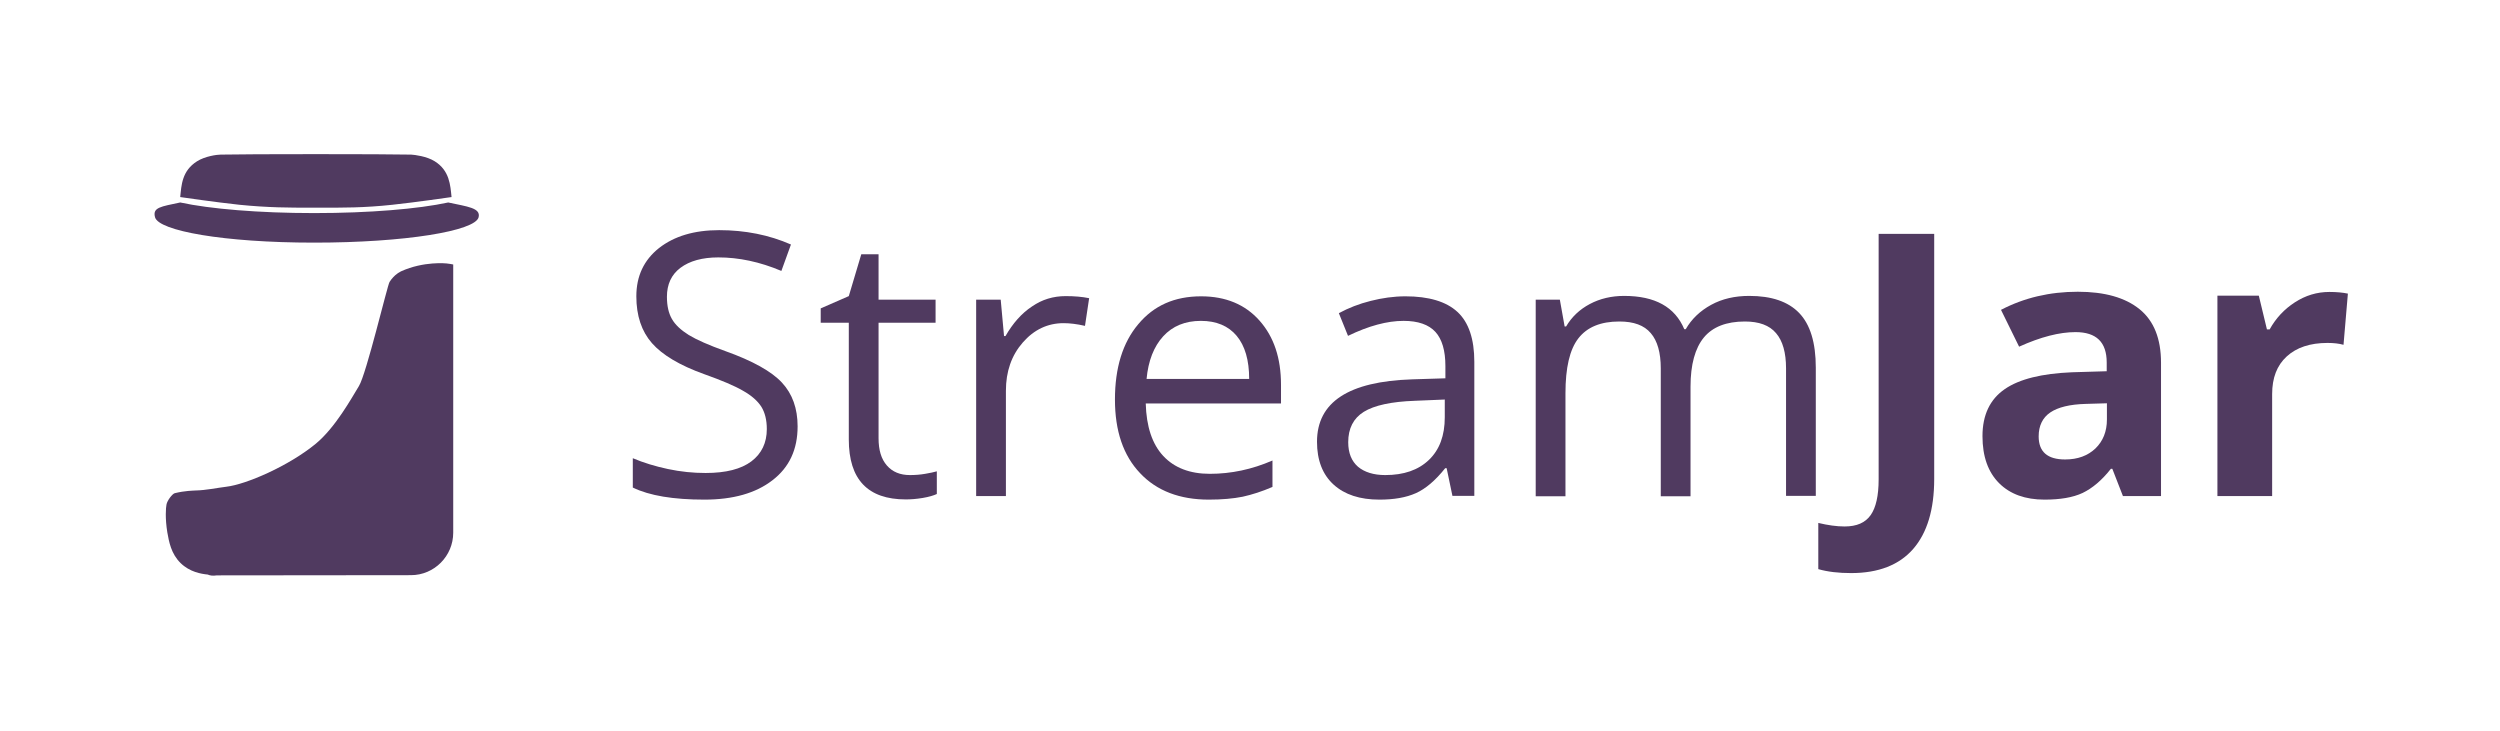
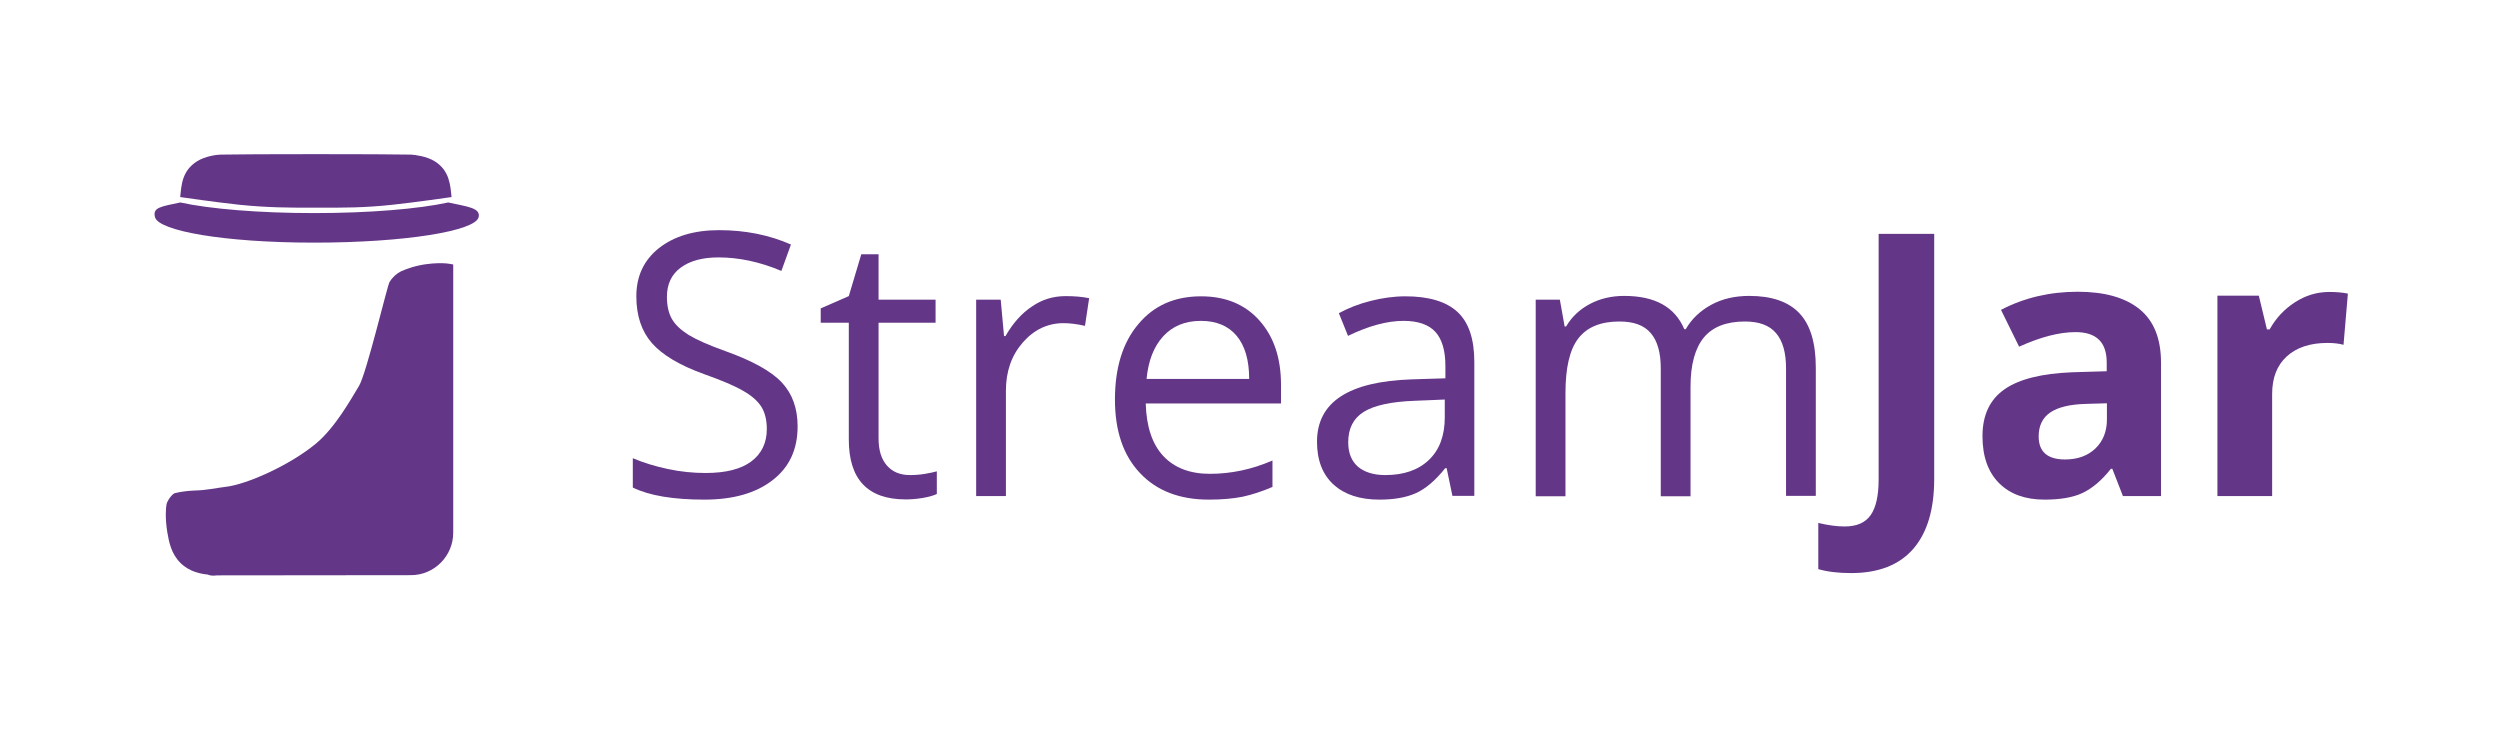
<svg xmlns="http://www.w3.org/2000/svg" version="1.1" id="Layer_1" x="0px" y="0px" viewBox="0 0 1201.4 350.9" style="enable-background:new 0 0 1201.4 350.9;" xml:space="preserve">
  <style type="text/css">
- 	.st0{fill:#503A60;}
+ 	.st0{fill:#643688;}
</style>
  <path class="st0" d="M383.3,204.9c0,11.1-4,19.7-12.1,25.9c-8,6.2-18.9,9.3-32.7,9.3c-14.9,0-26.4-1.9-34.4-5.8v-14.1  c5.2,2.2,10.8,3.9,16.9,5.2c6.1,1.3,12.1,1.9,18.1,1.9c9.8,0,17.1-1.9,22-5.6c4.9-3.7,7.4-8.9,7.4-15.5c0-4.4-0.9-7.9-2.6-10.7  c-1.8-2.8-4.7-5.4-8.8-7.7c-4.1-2.4-10.3-5-18.7-8c-11.7-4.2-20.1-9.2-25.1-14.9c-5-5.7-7.5-13.2-7.5-22.5c0-9.7,3.6-17.4,10.9-23.2  c7.3-5.7,16.9-8.6,28.9-8.6c12.5,0,24,2.3,34.5,6.9l-4.6,12.7c-10.4-4.4-20.5-6.5-30.3-6.5c-7.7,0-13.8,1.7-18.2,5  c-4.4,3.3-6.5,8-6.5,13.9c0,4.4,0.8,7.9,2.4,10.7c1.6,2.8,4.3,5.3,8.1,7.7c3.8,2.3,9.7,4.9,17.5,7.7c13.2,4.7,22.3,9.8,27.3,15.2  C380.8,189.3,383.3,196.3,383.3,204.9z" />
  <path class="st0" d="M437.3,228.3c2.5,0,5-0.2,7.3-0.6c2.4-0.4,4.2-0.8,5.6-1.2v10.9c-1.5,0.7-3.8,1.4-6.8,1.9  c-3,0.5-5.7,0.7-8.1,0.7c-18.3,0-27.4-9.6-27.4-28.8v-56.1h-13.5v-6.9l13.5-5.9l6-20.1h8.3V144h27.4v11.1h-27.4v55.5  c0,5.7,1.3,10,4,13.1C428.9,226.8,432.6,228.3,437.3,228.3z" />
  <path class="st0" d="M512.1,142.3c4.2,0,7.9,0.3,11.3,1l-2,13.3c-3.9-0.9-7.3-1.3-10.3-1.3c-7.6,0-14.2,3.1-19.6,9.3  c-5.4,6.2-8.1,13.9-8.1,23.2v50.6h-14.3v-3.9V144h11.8l1.6,17.5h0.7c3.5-6.1,7.7-10.9,12.7-14.2  C500.8,143.9,506.2,142.3,512.1,142.3z" />
  <path class="st0" d="M580.9,240.1c-13.9,0-25-4.2-33-12.7c-8.1-8.5-12.1-20.3-12.1-35.4c0-15.2,3.7-27.3,11.2-36.2  c7.5-9,17.5-13.4,30.2-13.4c11.8,0,21.2,3.9,28.1,11.7c6.9,7.8,10.3,18,10.3,30.8v9h-65c0.3,11.1,3.1,19.5,8.4,25.2  c5.3,5.7,12.8,8.6,22.4,8.6c10.2,0,20.2-2.1,30.1-6.4V234c-5.1,2.2-9.8,3.7-14.3,4.7C592.7,239.6,587.3,240.1,580.9,240.1z   M577.1,154.2c-7.6,0-13.6,2.5-18.1,7.4c-4.5,4.9-7.2,11.8-8,20.5h49.3c0-9-2-15.9-6-20.7C590.3,156.6,584.5,154.2,577.1,154.2z" />
  <path class="st0" d="M698,238.4l-2.8-13.4h-0.7c-4.7,5.9-9.4,9.9-14.1,12c-4.7,2.1-10.5,3.1-17.5,3.1c-9.4,0-16.7-2.4-22-7.2  c-5.3-4.8-8-11.7-8-20.6c0-19.1,15.2-29,45.7-30l16-0.5v-5.9c0-7.4-1.6-12.9-4.8-16.4s-8.3-5.3-15.3-5.3c-7.9,0-16.8,2.4-26.7,7.2  l-4.4-10.9c4.6-2.5,9.7-4.5,15.3-5.9c5.5-1.4,11.1-2.2,16.7-2.2c11.2,0,19.6,2.5,25,7.5c5.4,5,8.1,13,8.1,24v64.4H698z M665.7,228.3  c8.9,0,15.9-2.4,21-7.3c5.1-4.9,7.6-11.7,7.6-20.5V192l-14.3,0.6c-11.4,0.4-19.6,2.2-24.6,5.3c-5,3.1-7.5,8-7.5,14.6  c0,5.2,1.6,9.1,4.7,11.8C655.7,226.9,660.1,228.3,665.7,228.3z" />
  <path class="st0" d="M858.3,238.4V177c0-7.5-1.6-13.2-4.8-16.9c-3.2-3.8-8.2-5.6-15-5.6c-8.9,0-15.5,2.6-19.7,7.7  c-4.2,5.1-6.4,13-6.4,23.6v52.7h-14.3V177c0-7.5-1.6-13.2-4.8-16.9c-3.2-3.8-8.2-5.6-15.1-5.6c-9,0-15.5,2.7-19.7,8.1  c-4.2,5.4-6.2,14.2-6.2,26.4v49.5h-14.3V144h11.6l2.3,12.9h0.7c2.7-4.6,6.5-8.2,11.4-10.8c4.9-2.6,10.4-3.9,16.5-3.9  c14.8,0,24.4,5.3,28.9,16h0.7c2.8-4.9,6.9-8.8,12.2-11.7c5.3-2.9,11.4-4.3,18.3-4.3c10.7,0,18.7,2.7,24,8.2c5.3,5.5,8,14.2,8,26.3  v61.6H858.3z" />
  <path class="st0" d="M889.6,275.4c-6,0-11.3-0.6-15.8-1.9v-22.2c4.6,1.1,8.8,1.7,12.6,1.7c5.9,0,10-1.8,12.6-5.5  c2.5-3.6,3.8-9.3,3.8-17.1v-118h26.7v117.8c0,14.7-3.4,25.9-10.1,33.6C912.7,271.5,902.7,275.4,889.6,275.4z" />
  <path class="st0" d="M1020.2,238.4l-5.1-13.1h-0.7c-4.4,5.6-9,9.4-13.6,11.6c-4.7,2.2-10.8,3.2-18.3,3.2c-9.2,0-16.5-2.6-21.8-7.9  c-5.3-5.3-8-12.8-8-22.6c0-10.2,3.6-17.7,10.7-22.6c7.1-4.9,17.9-7.5,32.3-8.1l16.7-0.5v-4.2c0-9.8-5-14.6-15-14.6  c-7.7,0-16.7,2.3-27.1,7l-8.7-17.7c11.1-5.8,23.4-8.7,36.9-8.7c12.9,0,22.8,2.8,29.7,8.4c6.9,5.6,10.3,14.2,10.3,25.7v64.1H1020.2z   M1012.5,193.8l-10.2,0.3c-7.6,0.2-13.3,1.6-17,4.1c-3.7,2.5-5.6,6.4-5.6,11.5c0,7.4,4.2,11.1,12.7,11.1c6.1,0,10.9-1.8,14.6-5.3  c3.6-3.5,5.5-8.1,5.5-13.9V193.8z" />
  <path class="st0" d="M1126.2,165.7c-2.1-0.6-4.7-0.9-7.7-0.9c-8.4,0-14.9,2.2-19.6,6.5c-4.7,4.3-7,10.3-7,18.1v49h-26.3v-96.3h19.9  l3.9,16.2h1.3c3-5.4,7-9.7,12.1-13c5.1-3.3,10.6-5,16.6-5c3.6,0,6.5,0.3,8.9,0.8" />
  <path class="st0" d="M215.4,97.3c-14.3,3.1-37.8,5.1-64.4,5.1s-50.1-2-64.4-5.1c-9.2,2-13.4,2.3-12.1,7.1  c1.7,6.5,32.9,12.2,76.5,12.2s77.4-5.6,79-12.2C231.1,99.9,224.6,99.3,215.4,97.3z" />
  <path class="st0" d="M215.4,94.9c-28.1,4.1-50.7,4.9-66.1,4.9c-10.1,0-20.4,0-34.3-1.4c-11.3-1.2-28.4-3.7-28.4-3.7  c0.6-5.7,0.8-12.6,8.1-17.2c3.8-2.4,9.5-3.2,11.3-3.2c11.8-0.3,79.7-0.3,91.6,0c1.7,0.1,7.5,0.8,11.3,3.2c7.2,4.5,7.5,11.5,8.1,17.2  c0,0-17.1,2.5-28.4,3.7c-13.8,1.5-24.2,1.4-34.3,1.4c-15.4,0-38-0.9-66.1-4.9" />
  <path class="st0" d="M217.8,127.1c-0.7-0.2-1.8-0.3-3.2-0.5c0,0-10.9-1.2-21.9,3.8c-1,0.5-1.9,1.1-2.8,1.9c0,0-1.6,1.4-2.7,3.2  c-1.1,1.8-11.1,44.1-14.7,50c-3.6,5.9-11.3,19.9-20.7,27.7c-13.1,10.8-33.6,19.6-43,20.7c-4.9,0.6-9.8,1.7-14.7,1.8  c-1.4,0.1-5.2,0.1-10.1,1.3c-1.2,0.3-3.7,3.6-4,5.5c-0.3,1.5-0.7,6.5,0.4,13.3c0.8,4.5,1.8,10.3,6.4,14.8c4.4,4.3,9.9,5.2,13,5.5  c1.1,0.5,2.5,0.7,4.4,0.4l93.3-0.1c11.2,0,20.3-9.2,20.3-20.4L217.8,127.1z" />
</svg>
